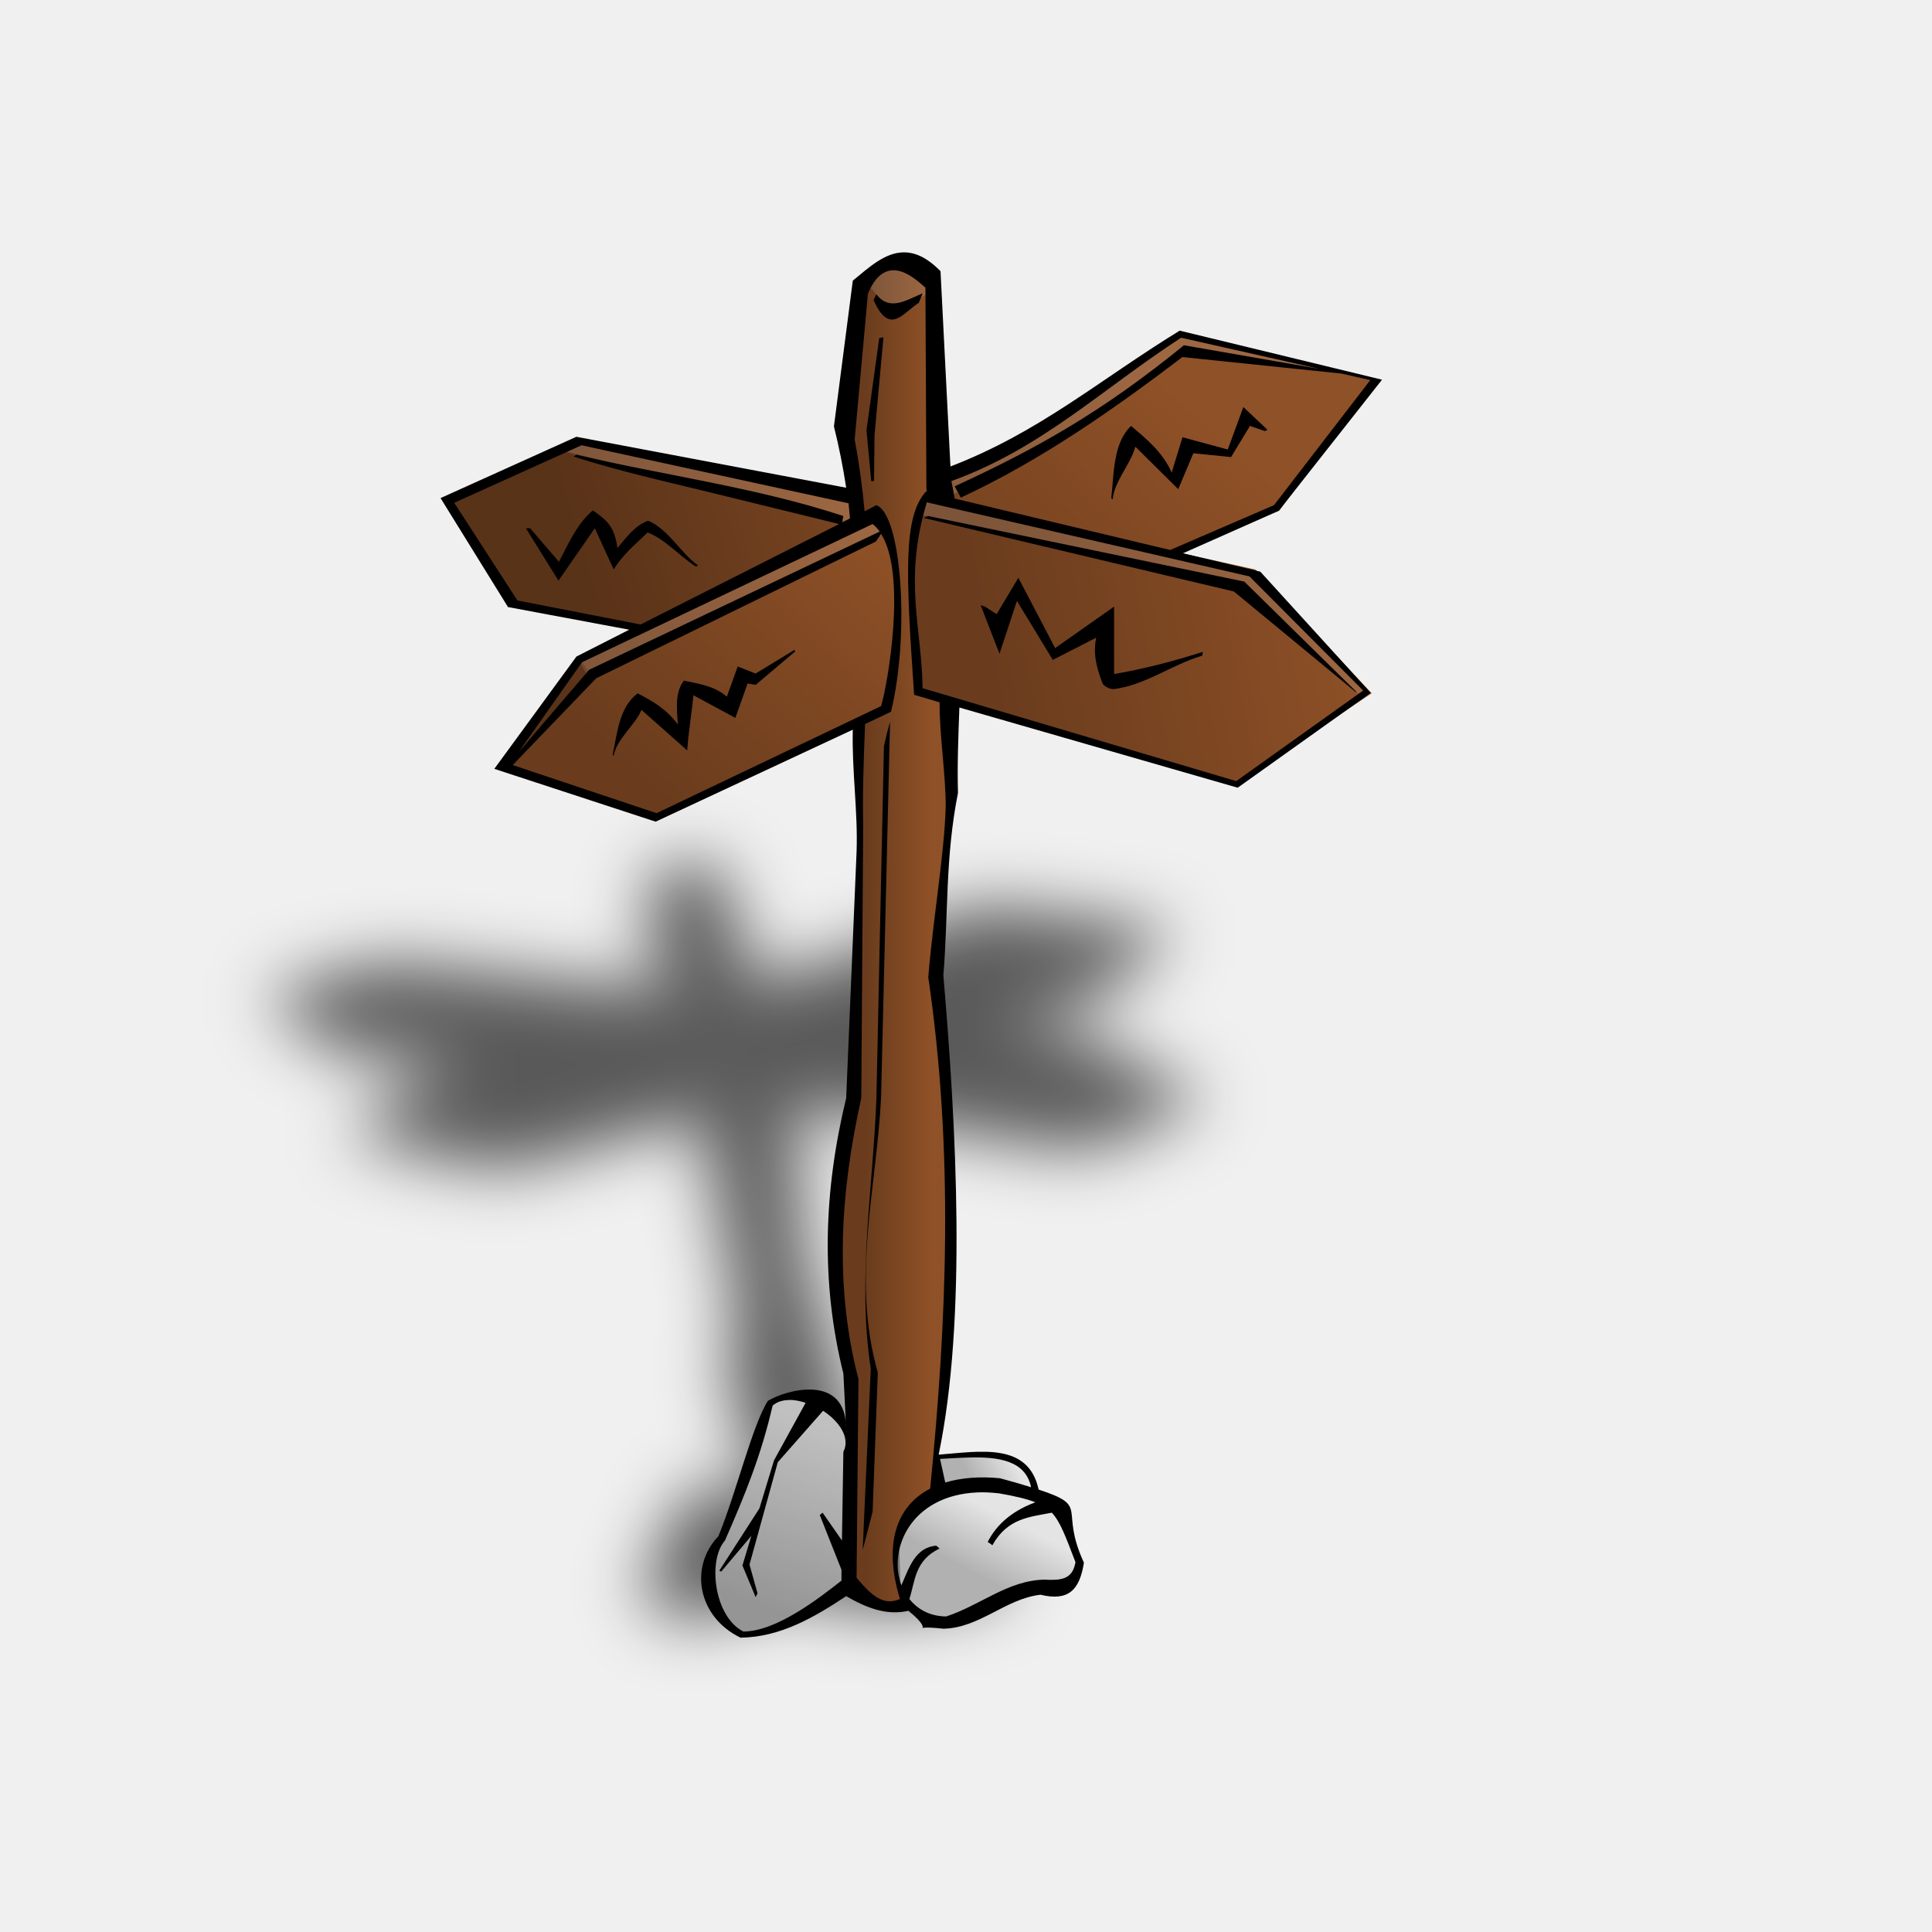
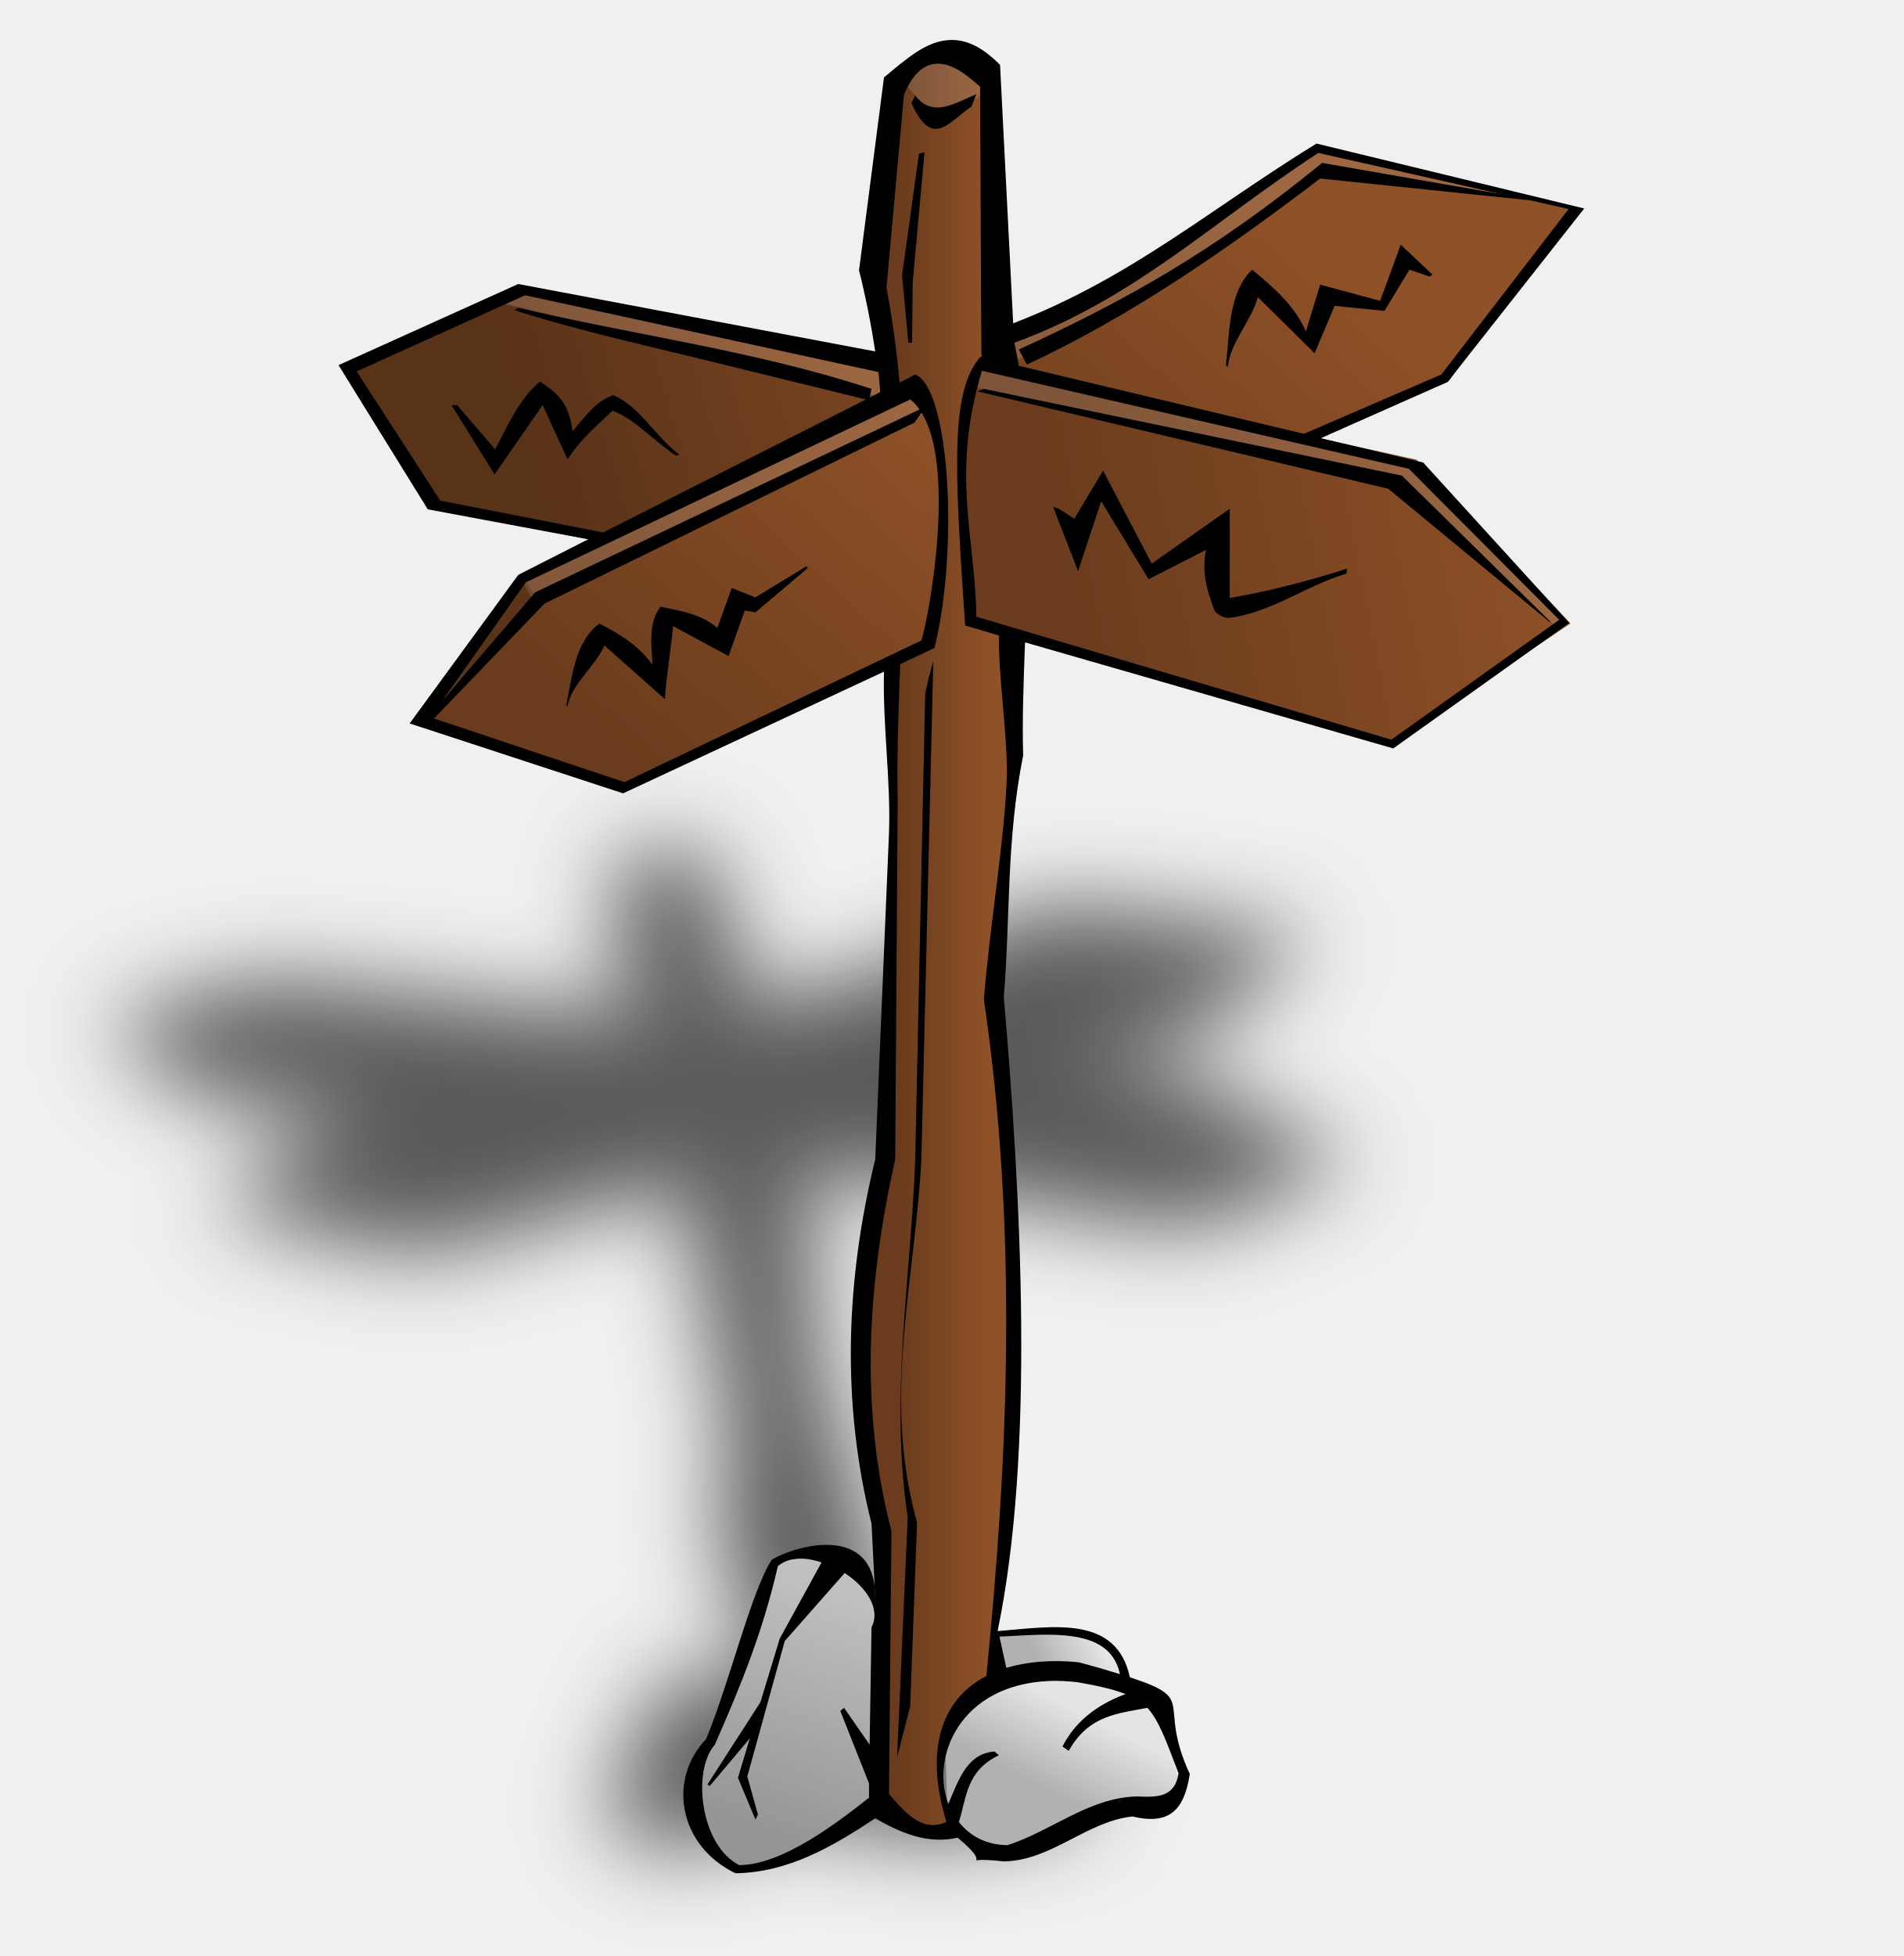
- <svg xmlns="http://www.w3.org/2000/svg" xmlns:xlink="http://www.w3.org/1999/xlink" width="128" height="128" id="svg2" version="1.0">
+ <svg xmlns="http://www.w3.org/2000/svg" xmlns:xlink="http://www.w3.org/1999/xlink" width="95.327" height="97.925" id="svg2" version="1.0">
  <defs id="defs4">
    <linearGradient id="linearGradient2320">
      <stop id="stop2322" offset="0" style="stop-color:#6a3c1d;stop-opacity:1;" />
      <stop id="stop2324" offset="1" style="stop-color:#8f5127;stop-opacity:1;" />
    </linearGradient>
    <linearGradient id="linearGradient2338">
      <stop id="stop2340" offset="0" style="stop-color:#b1b1b1;stop-opacity:1;" />
      <stop id="stop2342" offset="1" style="stop-color:#e4e4e4;stop-opacity:1;" />
    </linearGradient>
    <linearGradient xlink:href="#linearGradient2320" id="linearGradient2370" x1="43.909" y1="52.901" x2="59.321" y2="36.023" gradientUnits="userSpaceOnUse" />
    <linearGradient xlink:href="#linearGradient2320" id="linearGradient2374" x1="63.968" y1="47.092" x2="80.725" y2="28.623" gradientUnits="userSpaceOnUse" />
    <linearGradient xlink:href="#linearGradient2320" id="linearGradient2378" x1="39.384" y1="39.692" x2="56.997" y2="34.433" gradientUnits="userSpaceOnUse" />
    <linearGradient xlink:href="#linearGradient2320" id="linearGradient2382" x1="66.292" y1="47.336" x2="90.877" y2="42.444" gradientUnits="userSpaceOnUse" />
    <linearGradient xlink:href="#linearGradient2320" id="linearGradient2386" x1="57.364" y1="61.769" x2="61.644" y2="61.769" gradientUnits="userSpaceOnUse" />
    <linearGradient xlink:href="#linearGradient2338" id="linearGradient2985" x1="64.213" y1="97.85" x2="67.026" y2="96.444" gradientUnits="userSpaceOnUse" />
    <linearGradient xlink:href="#linearGradient2338" id="linearGradient2987" x1="51.615" y1="106.779" x2="55.896" y2="94.915" gradientUnits="userSpaceOnUse" />
    <linearGradient xlink:href="#linearGradient2338" id="linearGradient2989" x1="64.335" y1="104.149" x2="66.27" y2="100.358" gradientUnits="userSpaceOnUse" />
-     <filter id="filter3030" x="-0.087" width="1.174" y="-0.107" height="1.215">
+     <filter id="filter3030" x="-0.087" width="1.174" y="-0.107" height="1.215" color-interpolation-filters="sRGB">
      <feGaussianBlur stdDeviation="2.24" id="feGaussianBlur3032" />
    </filter>
  </defs>
-   <g id="layer2">
-     <path style="fill:#000000;fill-opacity:0.627;fill-rule:evenodd;stroke:none;stroke-width:1px;stroke-linecap:butt;stroke-linejoin:miter;stroke-opacity:1;filter:url(#filter3030)" d="M 45.188,57.188 C 41.327,57.841 43.6,60.418 43.156,62.121 C 42.979,63.345 44.707,66.051 44.71,66.253 C 42.768,64.708 38.343,65.319 35.369,64.698 C 32.025,64.367 28.681,64.034 25.335,63.717 C 22.961,64.541 18.837,65.103 17.613,66.099 C 19.821,67.377 20.726,69.845 24.265,69.945 C 26.45,70.341 33.391,70.414 28.418,71.327 C 25.906,72.334 24.928,74.177 22.935,75.487 C 26.871,75.904 31.232,77.835 34.875,77.215 C 38.982,76.083 43.089,74.952 47.196,73.82 C 45.491,75.395 47.646,77.878 47.461,79.802 C 47.962,82.366 48.471,84.93 48.864,87.493 C 47.45,90.791 48.87,94.342 50.458,97.722 C 50.935,98.759 51.467,100.396 49.072,98.895 C 44.501,97.585 44.794,100.742 44.055,102.266 C 43.214,103.847 40.938,105.92 44.833,107.157 C 48.517,107.917 50.783,104.437 53.846,106.224 C 56.533,105.982 59.53,107.631 61.916,106.089 C 64.861,105.964 69.093,105.362 65.73,103.289 C 63.703,101.799 61.331,100.16 57.422,100.813 C 55.952,99.734 57.026,97.213 56.499,95.569 C 56.037,90.928 53.976,86.292 53.062,81.654 C 53.286,78.915 52.738,76.022 52.411,73.353 C 56.548,73.896 60.832,74.649 65.032,75.261 C 68.884,75.959 72.807,76.805 75.375,74.851 C 77.092,73.911 82.169,73.176 77.877,71.87 C 74.47,70.142 71.502,67.887 66.624,67.922 C 66.136,67.444 71.141,66.9 72.687,66.232 C 74.094,64.722 77.266,62.847 77.574,61.564 C 74.178,61.072 70.096,60.562 66.062,60.058 C 61.688,60.197 58.957,63.054 54.536,63.739 C 52.756,64.254 49.551,64.963 50.034,65.635 C 49.442,63.082 48.429,60.48 48.094,57.956 C 47.496,57.314 46.173,57.425 45.188,57.188 z M 45.947,66.466 C 46.571,66.76 45.424,66.467 45.947,66.466 z M 47.594,68.614 C 48.226,69.933 48.085,72.825 47.99,73.125 C 47.983,71.627 48.023,70.123 47.594,68.614 z M 56.864,101.106 C 56.129,102.487 62.382,101.563 58.55,102.033 C 56.48,101.756 55.132,103.765 54.897,103.506 C 54.837,102.431 57.605,102.269 56.864,101.106 z M 54.898,103.941 C 55.605,105.319 54.68,105.653 54.898,103.941 z" id="path2993" />
-     <path style="fill:url(#linearGradient2386);fill-rule:evenodd;stroke:none;stroke-width:1px;stroke-linecap:butt;stroke-linejoin:miter;stroke-opacity:1" d="M 61.767,18.043 L 62.99,49.354 L 63.112,52.779 L 62.134,61.83 L 62.134,64.521 L 62.623,72.349 L 62.99,84.824 L 62.256,94.732 L 62.011,98.523 L 59.932,100.358 L 59.321,103.538 L 60.054,106.351 L 57.486,106.229 L 56.14,104.761 L 56.507,92.041 L 55.407,83.234 L 55.774,75.773 L 56.874,72.104 L 56.997,48.131 L 58.831,46.664 L 59.443,40.793 L 59.321,37.98 L 58.097,34.066 L 56.997,34.188 L 56.018,28.317 L 56.752,18.655 L 59.198,17.187 L 61.767,18.043 z" id="path2384" />
-     <path style="fill:url(#linearGradient2370);fill-rule:evenodd;stroke:none;stroke-width:1px;stroke-linecap:butt;stroke-linejoin:miter;stroke-opacity:1" d="M 33.268,50.455 L 38.283,43.973 L 58.097,34.188 L 59.321,36.267 L 59.321,41.282 L 58.709,47.031 L 43.542,54.247 L 33.268,50.455 z" id="path2368" />
-     <path style="fill:url(#linearGradient2374);fill-rule:evenodd;stroke:none;stroke-width:1px;stroke-linecap:butt;stroke-linejoin:miter;stroke-opacity:1" d="M 63.112,31.13 L 70.94,27.339 L 78.279,22.202 L 91.121,25.259 L 84.761,33.821 L 77.667,36.634 L 62.623,33.332 L 62.501,31.253 L 63.112,31.13 z" id="path2372" />
-     <path style="fill:url(#linearGradient2378);fill-rule:evenodd;stroke:none;stroke-width:1px;stroke-linecap:butt;stroke-linejoin:miter;stroke-opacity:1" d="M 56.63,32.598 L 38.283,29.051 L 29.599,32.965 L 34.125,40.059 L 42.442,41.771 L 56.997,34.677 L 56.63,32.598 z" id="path2376" />
-     <path style="fill:url(#linearGradient2382);fill-rule:evenodd;stroke:none;stroke-width:1px;stroke-linecap:butt;stroke-linejoin:miter;stroke-opacity:1" d="M 61.644,32.965 L 60.544,34.8 L 60.299,38.102 L 60.788,45.807 L 81.948,51.923 L 90.877,45.93 L 83.171,37.735 L 61.644,32.965 z" id="path2380" />
-     <path style="fill:#ffffff;fill-rule:evenodd;stroke:none;stroke-width:1px;stroke-linecap:butt;stroke-linejoin:miter;stroke-opacity:1;fill-opacity:0.125" d="M 36.815,29.785 L 56.018,34.555 L 56.63,34.188 L 56.14,32.353 L 38.039,29.051 L 36.815,29.785 z" id="path2388" />
-     <path style="fill:#ffffff;fill-rule:evenodd;stroke:none;stroke-width:1px;stroke-linecap:butt;stroke-linejoin:miter;stroke-opacity:1;fill-opacity:0.125" d="M 38.283,43.606 L 39.017,44.951 L 58.709,35.289 L 57.73,33.821 L 38.283,43.606 z" id="path2390" />
-     <path style="fill:#ffffff;fill-rule:evenodd;stroke:none;stroke-width:1px;stroke-linecap:butt;stroke-linejoin:miter;stroke-opacity:1;fill-opacity:0.125" d="M 62.99,32.843 L 73.264,27.339 L 78.523,23.547 L 89.042,24.648 L 78.156,22.079 L 71.796,26.727 L 62.745,31.497 L 62.99,32.843 z" id="path2392" />
-     <path style="fill:#ffffff;fill-rule:evenodd;stroke:none;stroke-width:1px;stroke-linecap:butt;stroke-linejoin:miter;stroke-opacity:1;fill-opacity:0.125" d="M 61.4,33.209 L 83.293,37.98 L 90.754,45.93 L 90.265,46.174 L 82.193,39.08 L 60.911,34.066 L 61.4,33.209 z" id="path2394" />
-     <path style="fill:#ffffff;fill-rule:evenodd;stroke:none;stroke-width:1px;stroke-linecap:butt;stroke-linejoin:miter;stroke-opacity:1;fill-opacity:0.125" d="M 59.443,17.309 L 57.241,18.532 L 59.198,20.856 L 62.134,19.021 L 61.033,17.676 L 59.443,17.309 z" id="path2396" />
-     <path style="fill:#000000;fill-rule:evenodd;stroke:none;stroke-width:1px;stroke-linecap:butt;stroke-linejoin:miter;stroke-opacity:1;fill-opacity:0.157" d="M 33.513,50.578 L 39.139,44.707 L 38.405,43.606 L 33.513,50.578 z" id="path2975" />
-     <path style="fill:#000000;fill-rule:evenodd;stroke:none;stroke-width:1px;stroke-linecap:butt;stroke-linejoin:miter;stroke-opacity:1;fill-opacity:0.157" d="M 56.63,34.677 L 36.571,29.662 L 29.721,33.209 L 33.635,39.937 L 42.809,41.771 L 56.63,34.677 z" id="path2977" />
-     <path style="fill:url(#linearGradient2989);fill-rule:evenodd;stroke:none;stroke-width:1px;stroke-linecap:butt;stroke-linejoin:miter;stroke-opacity:1" d="M 64.213,98.523 L 61.033,99.624 L 59.565,102.07 L 59.687,105.74 L 61.277,107.207 L 63.112,107.574 L 66.537,105.984 L 70.573,105.25 C 70.573,105.25 72.041,103.783 71.552,104.027 C 71.062,104.272 70.573,100.358 70.573,100.358 L 67.515,98.646 L 64.213,98.523 z" id="path2979" />
-     <path style="fill:url(#linearGradient2987);fill-rule:evenodd;stroke:none;stroke-width:1px;stroke-linecap:butt;stroke-linejoin:miter;stroke-opacity:1" d="M 56.14,105.25 L 53.45,106.963 L 51.003,107.941 L 48.924,108.308 L 46.723,105.373 L 47.212,103.293 L 48.802,99.991 L 50.636,94.242 L 50.881,92.897 L 54.061,92.53 L 56.507,94.487 L 56.385,96.811 L 56.385,102.559 L 56.14,105.25 z" id="path2981" />
-     <path style="fill:url(#linearGradient2985);fill-rule:evenodd;stroke:none;stroke-width:1px;stroke-linecap:butt;stroke-linejoin:miter;stroke-opacity:1" d="M 62.378,98.523 L 62.011,96.566 L 64.824,96.444 L 67.026,96.566 L 68.616,98.156 L 68.738,99.257 L 64.58,98.401 L 62.378,98.523 z" id="path2983" />
-     <path id="path2991" d="M 56.14,105.25 L 53.45,106.963 L 51.003,107.941 L 48.924,108.308 L 46.723,105.373 L 47.212,103.293 L 48.802,99.991 L 50.636,94.242 L 50.881,92.897 L 54.061,92.53 L 56.507,94.487 L 56.385,96.811 L 56.385,102.559 L 56.14,105.25 z" style="fill:#000000;fill-rule:evenodd;stroke:none;stroke-width:1px;stroke-linecap:butt;stroke-linejoin:miter;stroke-opacity:1;fill-opacity:0.157" />
+   <g id="layer2" transform="translate(-12.23566,-14.71869)">
+     <path style="fill:#000000;fill-opacity:0.627;fill-rule:evenodd;stroke:none;filter:url(#filter3030)" d="m 45.188,57.188 c -3.861,0.653 -1.587,3.231 -2.032,4.933 -0.177,1.224 1.551,3.93 1.554,4.132 -1.942,-1.544 -6.367,-0.934 -9.342,-1.555 -3.344,-0.331 -6.688,-0.663 -10.034,-0.981 -2.374,0.824 -6.498,1.386 -7.722,2.382 2.208,1.279 3.113,3.747 6.653,3.847 2.185,0.396 9.125,0.469 4.152,1.382 -2.511,1.007 -3.49,2.85 -5.482,4.16 3.935,0.417 8.297,2.348 11.94,1.728 4.107,-1.132 8.214,-2.263 12.321,-3.395 -1.705,1.575 0.449,4.058 0.265,5.981 0.501,2.564 1.01,5.128 1.403,7.692 -1.414,3.297 0.006,6.849 1.594,10.229 0.478,1.036 1.01,2.673 -1.385,1.173 -4.571,-1.311 -4.278,1.847 -5.017,3.371 -0.841,1.581 -3.117,3.653 0.778,4.89 3.684,0.76 5.95,-2.719 9.013,-0.933 2.686,-0.242 5.684,1.407 8.07,-0.135 2.945,-0.125 7.177,-0.727 3.814,-2.801 -2.027,-1.489 -4.399,-3.129 -8.308,-2.475 C 55.952,99.734 57.026,97.213 56.499,95.569 56.037,90.928 53.976,86.292 53.062,81.654 53.286,78.915 52.738,76.022 52.411,73.353 c 4.137,0.544 8.421,1.296 12.621,1.908 3.852,0.698 7.775,1.544 10.343,-0.41 1.718,-0.94 6.794,-1.675 2.502,-2.981 -3.407,-1.729 -6.375,-3.983 -11.253,-3.948 -0.488,-0.479 4.517,-1.022 6.063,-1.691 1.407,-1.51 4.578,-3.385 4.887,-4.667 -3.396,-0.493 -7.478,-1.002 -11.512,-1.507 -4.374,0.139 -7.105,2.996 -11.526,3.681 -1.78,0.515 -4.985,1.224 -4.502,1.896 C 49.442,63.082 48.429,60.48 48.094,57.956 47.496,57.314 46.173,57.425 45.188,57.188 z m 0.759,9.279 c 0.625,0.294 -0.522,6.92e-4 0,0 z m 1.648,2.148 c 0.632,1.319 0.491,4.211 0.396,4.511 -0.007,-1.498 0.033,-3.001 -0.396,-4.511 z m 9.269,32.492 c -0.735,1.381 5.519,0.457 1.686,0.926 -2.07,-0.276 -3.417,1.733 -3.653,1.473 -0.059,-1.075 2.709,-1.237 1.967,-2.4 z m -1.965,2.835 c 0.707,1.378 -0.218,1.712 0,0 z" id="path2993" />
+     <path style="fill:url(#linearGradient2386);fill-rule:evenodd;stroke:none" d="m 61.767,18.043 1.223,31.311 0.122,3.425 -0.978,9.051 0,2.691 0.489,7.828 0.367,12.476 -0.734,9.907 -0.245,3.792 -2.079,1.835 -0.612,3.18 0.734,2.813 -2.569,-0.122 -1.345,-1.468 0.367,-12.72 -1.101,-8.806 0.367,-7.461 1.101,-3.669 0.122,-23.973 1.835,-1.468 0.612,-5.871 -0.122,-2.813 -1.223,-3.914 -1.101,0.122 -0.978,-5.871 0.734,-9.663 2.446,-1.468 2.569,0.856 z" id="path2384" />
+     <path style="fill:url(#linearGradient2370);fill-rule:evenodd;stroke:none" d="m 33.268,50.455 5.015,-6.482 19.814,-9.785 1.223,2.079 0,5.015 -0.612,5.749 -15.166,7.216 -10.274,-3.792 z" id="path2368" />
+     <path style="fill:url(#linearGradient2374);fill-rule:evenodd;stroke:none" d="m 63.112,31.13 7.828,-3.792 7.339,-5.137 12.843,3.058 -6.36,8.562 -7.094,2.813 -15.044,-3.302 -0.122,-2.079 0.612,-0.122 z" id="path2372" />
+     <path style="fill:url(#linearGradient2378);fill-rule:evenodd;stroke:none" d="m 56.63,32.598 -18.347,-3.547 -8.684,3.914 4.525,7.094 8.317,1.712 14.555,-7.094 -0.367,-2.079 z" id="path2376" />
+     <path style="fill:url(#linearGradient2382);fill-rule:evenodd;stroke:none" d="m 61.644,32.965 -1.101,1.835 -0.245,3.302 0.489,7.706 21.16,6.116 8.929,-5.993 -7.706,-8.195 -21.527,-4.77 z" id="path2380" />
+     <path style="fill:#ffffff;fill-opacity:0.125;fill-rule:evenodd;stroke:none" d="m 36.815,29.785 19.203,4.77 0.612,-0.367 -0.489,-1.835 -18.102,-3.302 -1.223,0.734 z" id="path2388" />
+     <path style="fill:#ffffff;fill-opacity:0.125;fill-rule:evenodd;stroke:none" d="m 38.283,43.606 0.734,1.345 19.692,-9.663 -0.978,-1.468 -19.447,9.785 z" id="path2390" />
+     <path style="fill:#ffffff;fill-opacity:0.125;fill-rule:evenodd;stroke:none" d="m 62.99,32.843 10.274,-5.504 5.259,-3.792 10.519,1.101 -10.886,-2.569 -6.36,4.648 -9.051,4.77 0.245,1.345 z" id="path2392" />
+     <path style="fill:#ffffff;fill-opacity:0.125;fill-rule:evenodd;stroke:none" d="m 61.4,33.209 21.894,4.77 7.461,7.95 -0.489,0.245 -8.072,-7.094 -21.282,-5.015 0.489,-0.856 z" id="path2394" />
+     <path style="fill:#ffffff;fill-opacity:0.125;fill-rule:evenodd;stroke:none" d="m 59.443,17.309 -2.202,1.223 1.957,2.324 2.935,-1.835 -1.101,-1.345 -1.59,-0.367 z" id="path2396" />
+     <path style="fill:#000000;fill-opacity:0.157;fill-rule:evenodd;stroke:none" d="m 33.513,50.578 5.626,-5.871 -0.734,-1.101 -4.892,6.972 z" id="path2975" />
+     <path style="fill:#000000;fill-opacity:0.157;fill-rule:evenodd;stroke:none" d="m 56.63,34.677 -20.059,-5.015 -6.849,3.547 3.914,6.727 9.173,1.835 13.821,-7.094 z" id="path2977" />
+     <path style="fill:url(#linearGradient2989);fill-rule:evenodd;stroke:none" d="m 64.213,98.523 -3.18,1.101 -1.468,2.446 0.122,3.669 1.59,1.468 1.835,0.367 3.425,-1.59 4.036,-0.734 c 0,0 1.468,-1.468 0.978,-1.223 -0.489,0.245 -0.978,-3.669 -0.978,-3.669 l -3.058,-1.712 -3.302,-0.122 z" id="path2979" />
+     <path style="fill:url(#linearGradient2987);fill-rule:evenodd;stroke:none" d="m 56.14,105.25 -2.691,1.712 -2.446,0.978 -2.079,0.367 -2.202,-2.935 0.489,-2.079 1.59,-3.302 1.835,-5.749 0.245,-1.345 3.18,-0.367 2.446,1.957 -0.122,2.324 0,5.749 -0.245,2.691 z" id="path2981" />
+     <path style="fill:url(#linearGradient2985);fill-rule:evenodd;stroke:none" d="m 62.378,98.523 -0.367,-1.957 2.813,-0.122 2.202,0.122 1.59,1.59 0.122,1.101 -4.159,-0.856 -2.202,0.122 z" id="path2983" />
+     <path id="path2991" d="m 56.14,105.25 -2.691,1.712 -2.446,0.978 -2.079,0.367 -2.202,-2.935 0.489,-2.079 1.59,-3.302 1.835,-5.749 0.245,-1.345 3.18,-0.367 2.446,1.957 -0.122,2.324 0,5.749 -0.245,2.691 z" style="fill:#000000;fill-opacity:0.157;fill-rule:evenodd;stroke:none" />
  </g>
-   <g id="layer1">
-     <path style="fill:#000000;fill-opacity:1;fill-rule:evenodd;stroke:none;stroke-width:1px;stroke-linecap:butt;stroke-linejoin:miter;stroke-opacity:1" d="M 59.875,16.719 C 58.637,16.727 57.59,17.697 56.5,18.594 L 55.25,28.25 C 55.586,29.597 55.854,30.948 56.062,32.312 L 38.188,28.938 L 29.188,33 L 33.656,40.219 L 41.688,41.719 L 38.188,43.5 L 32.75,50.938 L 43.438,54.438 L 56.5,48.344 C 56.428,51.009 56.848,53.817 56.75,56.438 L 56.062,72.75 C 54.582,78.833 54.357,84.917 55.875,91 L 56.062,94.688 C 56.074,90.916 52.012,92.106 50.875,92.812 C 49.843,94.425 48.783,98.902 47.594,101.781 C 45.636,103.831 46.239,107.138 49.062,108.5 C 51.717,108.46 53.915,107.164 56.062,105.75 C 57.361,106.495 58.692,107.057 60.188,106.719 C 62.306,108.455 59.777,107.598 62.5,107.906 C 64.907,107.859 66.613,105.917 68.938,105.656 C 70.789,106.098 71.527,105.352 71.812,103.531 C 70.139,99.895 72.267,99.824 68.812,98.688 C 68.131,95.542 64.935,96.161 62.188,96.375 C 64.055,87.41 63.365,74.728 62.5,64.625 C 62.835,60.59 62.614,56.827 63.469,52.531 C 63.415,50.77 63.488,48.851 63.562,46.875 L 82,52.188 L 90.812,45.906 L 83.5,37.875 L 78.375,36.656 L 84.719,33.844 L 91.562,25.156 L 78.156,21.906 C 72.761,25.225 68.885,28.624 62.969,30.906 L 62.312,17.969 C 61.416,17.05 60.618,16.714 59.875,16.719 z M 59.188,17.906 C 59.839,17.901 60.528,18.341 61.312,19.062 L 61.375,32.375 C 61.391,32.447 61.393,32.521 61.406,32.594 L 61.344,32.562 C 59.843,34.262 60.002,37.867 60.562,46.031 L 62.25,46.531 C 62.247,48.818 62.656,51.246 62.656,53.438 C 62.575,56.545 61.786,61.116 61.5,64.75 C 63.202,76.318 62.731,87.525 61.625,98.625 C 59.367,99.795 58.52,102.318 59.625,105.938 C 58.541,106.409 57.764,105.741 56.75,104.531 L 56.875,91.375 C 55.266,85.166 55.679,78.959 57.062,72.75 L 57.188,54.781 C 57.139,52.473 57.227,50.22 57.312,47.969 L 59.031,47.156 C 60.274,42.071 59.754,34.098 58.062,33.469 L 57.281,33.875 C 57.141,32.324 56.931,30.746 56.625,29.125 L 57.5,19.469 C 57.952,18.364 58.536,17.912 59.188,17.906 z M 61.125,19.438 C 60.065,19.855 58.965,20.663 58.062,19.5 L 57.875,19.875 C 58.928,22.269 59.804,20.741 60.875,20.062 L 61.125,19.438 z M 58.531,22.344 L 58.25,22.406 L 57.406,28.5 L 57.719,31.875 L 57.906,31.875 L 57.938,28.844 L 58.531,22.344 z M 78.25,22.375 L 87.406,24.438 L 78.438,22.875 C 73.034,27.283 68.668,29.732 63.25,32.219 L 63.656,32.969 C 68.928,30.524 73.727,27.158 78.344,23.656 L 88.875,24.75 L 90.781,25.188 L 84.406,33.469 L 77.531,36.438 L 63.25,33.031 C 63.183,32.644 63.112,32.257 63.031,31.875 C 69.036,29.688 72.882,25.872 78.25,22.375 z M 82.375,26.969 L 81.344,29.781 L 78.344,28.969 L 77.625,31.312 C 77.031,29.923 75.833,28.982 74.938,28.219 C 73.74,29.341 73.804,31.413 73.625,33 L 73.719,33.094 C 73.807,31.906 74.922,30.742 75.219,29.594 L 78.062,32.406 L 79.062,30.031 L 81.562,30.281 L 82.812,28.219 L 83.812,28.562 L 83.969,28.469 L 82.375,26.969 z M 38.531,29.5 L 56.219,33.344 C 56.262,33.674 56.277,34.013 56.312,34.344 L 55.781,34.625 L 55.875,34.188 C 50.082,32.282 44.074,31.514 38.188,30.125 L 38,30.25 C 41.006,31.213 44.118,31.907 47.188,32.656 C 51.439,33.7 55.445,34.683 55.594,34.719 L 42.438,41.375 L 34.281,39.781 L 30.094,33.312 L 38.531,29.5 z M 61.406,33.281 L 82.781,38.188 L 90.312,45.75 L 81.906,51.75 L 61.125,45.594 C 61.073,41.594 59.839,38.444 61.406,33.281 z M 39.281,33.812 C 38.233,34.687 37.659,36.029 37.031,37.219 L 35.125,35 L 34.844,35 L 37,38.469 L 39.406,35 L 40.656,37.719 C 41.336,36.672 42.012,36.139 42.906,35.281 C 44.04,35.697 45.06,36.874 46.094,37.531 L 46.25,37.469 C 45.067,36.611 44.29,35.065 42.938,34.5 C 42.048,34.82 41.497,35.616 40.906,36.312 C 40.703,34.779 40.124,34.432 39.281,33.812 z M 61.5,34.188 L 61.188,34.312 L 81.75,39.188 L 89.812,45.844 L 89.875,45.844 L 82.438,38.531 L 61.5,34.188 z M 57.812,34.719 C 57.987,34.848 58.143,35.03 58.281,35.219 L 39.031,44.375 L 34.375,49.812 L 38.562,43.875 L 57.812,34.719 z M 58.375,35.375 C 60.083,38.053 58.819,45.308 58.375,46.781 L 43.5,53.875 L 33.969,50.688 L 39.5,44.938 L 58.031,35.875 L 58.375,35.375 z M 67.469,38.281 L 66.031,40.688 L 65.25,40.188 L 64.969,40.094 L 66.219,43.312 L 67.375,39.812 L 69.75,43.719 L 72.625,42.25 C 72.402,43.355 72.665,44.288 73.062,45.312 C 73.228,45.501 73.496,45.656 73.781,45.656 C 75.887,45.394 77.625,44.038 79.656,43.438 L 79.688,43.188 C 77.76,43.804 75.804,44.316 73.812,44.656 L 73.812,40.188 L 69.906,42.938 L 67.469,38.281 z M 52.625,43.062 L 50.062,44.625 L 48.875,44.156 L 48.156,46.156 C 47.328,45.423 46.149,45.277 45.312,45.094 C 44.674,45.923 44.864,47.005 44.906,48 C 44.179,46.983 43.194,46.426 42.25,45.938 C 41.028,46.835 40.89,48.584 40.594,50 L 40.656,50.094 C 40.811,49 42.085,48.04 42.5,47.031 L 45.531,49.719 C 45.606,48.502 45.832,47.288 45.938,46.062 L 48.719,47.562 L 49.531,45.281 L 50.062,45.375 L 52.688,43.156 L 52.625,43.062 z M 58.969,47.812 L 58.75,48.625 L 58.562,49.438 L 58.062,72.812 C 57.836,78.756 56.787,84.641 57.688,90.688 L 57.156,102.688 L 57.812,100.156 L 58.156,90.938 C 56.383,84.673 58.077,78.745 58.375,72.688 L 58.969,47.812 z M 52.281,92.75 C 52.628,92.741 53.004,92.818 53.375,92.938 L 51.281,96.75 L 50.312,99.938 L 47.656,104.062 L 47.781,104.125 L 49.781,101.75 L 49.188,103.719 L 50.062,105.812 L 50.188,105.562 L 49.656,103.656 L 51.531,96.875 L 54.531,93.469 C 55.607,94.168 56.354,95.263 55.875,96.188 L 55.781,102.062 L 54.5,100.219 L 54.312,100.375 L 55.75,104 L 55.75,104.719 C 54.234,105.908 51.449,108.084 49.25,108.094 C 47.303,107.103 46.876,103.375 48.031,102.062 C 49.397,98.954 50.43,96.398 51.188,93.125 C 51.482,92.87 51.86,92.761 52.281,92.75 z M 64.219,96.562 C 66.158,96.516 67.941,96.76 68.312,98.531 C 67.646,98.324 66.941,98.12 66.25,97.938 C 64.87,97.802 63.646,97.915 62.625,98.219 L 62.281,96.656 C 62.915,96.627 63.572,96.578 64.219,96.562 z M 64.781,98.875 C 65.225,98.857 65.685,98.883 66.188,98.938 C 67.28,99.129 68.016,99.303 68.594,99.531 C 67.04,100.111 66.029,101 65.438,102.156 L 65.75,102.375 C 66.752,100.568 68.251,100.504 69.688,100.219 C 70.252,100.834 70.605,101.802 71.25,103.5 C 71.063,104.673 70.247,104.709 69.188,104.656 C 66.779,104.701 64.912,106.376 62.688,107.094 C 61.598,107.082 60.794,106.621 60.25,105.938 C 60.639,104.73 60.602,103.381 62.25,102.594 L 62.031,102.406 C 60.644,102.513 60.238,103.84 59.719,105.031 C 58.827,102.659 60.323,99.057 64.781,98.875 z" id="path2316" />
+   <g id="layer1" transform="translate(-12.23566,-14.71869)">
+     <path style="fill:#000000;fill-opacity:1;fill-rule:evenodd;stroke:none" d="m 59.875,16.719 c -1.238,0.009 -2.285,0.979 -3.375,1.875 L 55.25,28.25 c 0.336,1.347 0.604,2.698 0.812,4.062 l -17.875,-3.375 -9,4.062 4.469,7.219 8.031,1.5 -3.5,1.781 -5.438,7.438 10.688,3.5 L 56.5,48.344 c -0.072,2.666 0.348,5.474 0.25,8.094 L 56.062,72.75 C 54.582,78.833 54.357,84.917 55.875,91 l 0.188,3.688 c 0.012,-3.772 -4.05,-2.581 -5.188,-1.875 -1.032,1.613 -2.092,6.09 -3.281,8.969 -1.958,2.05 -1.354,5.357 1.469,6.719 2.655,-0.04 4.852,-1.336 7,-2.75 1.298,0.745 2.63,1.307 4.125,0.969 2.118,1.736 -0.41,0.879 2.312,1.188 2.407,-0.047 4.113,-1.989 6.438,-2.25 1.852,0.441 2.59,-0.304 2.875,-2.125 -1.673,-3.637 0.455,-3.707 -3,-4.844 -0.682,-3.146 -3.877,-2.527 -6.625,-2.312 1.868,-8.965 1.177,-21.647 0.312,-31.75 0.335,-4.035 0.114,-7.798 0.969,-12.094 -0.053,-1.761 0.019,-3.681 0.094,-5.656 L 82,52.188 90.812,45.906 83.5,37.875 l -5.125,-1.219 6.344,-2.812 6.844,-8.688 -13.406,-3.25 c -5.395,3.319 -9.272,6.718 -15.188,9 L 62.312,17.969 c -0.897,-0.918 -1.695,-1.255 -2.438,-1.25 z m -0.688,1.188 c 0.652,-0.006 1.341,0.435 2.125,1.156 L 61.375,32.375 c 0.016,0.072 0.018,0.146 0.031,0.219 l -0.062,-0.031 c -1.501,1.699 -1.342,5.304 -0.781,13.469 l 1.688,0.5 c -0.003,2.287 0.406,4.715 0.406,6.906 -0.081,3.108 -0.87,7.679 -1.156,11.312 1.702,11.568 1.231,22.775 0.125,33.875 -2.258,1.17 -3.105,3.693 -2,7.312 -1.084,0.471 -1.861,-0.196 -2.875,-1.406 L 56.875,91.375 C 55.266,85.166 55.679,78.959 57.062,72.75 l 0.125,-17.969 c -0.048,-2.309 0.04,-4.561 0.125,-6.812 l 1.719,-0.812 C 60.274,42.071 59.754,34.098 58.062,33.469 L 57.281,33.875 C 57.141,32.324 56.931,30.746 56.625,29.125 L 57.5,19.469 c 0.452,-1.105 1.036,-1.557 1.688,-1.562 z m 1.938,1.531 c -1.06,0.417 -2.16,1.225 -3.062,0.062 l -0.188,0.375 c 1.053,2.394 1.929,0.866 3,0.188 l 0.25,-0.625 z M 58.531,22.344 58.25,22.406 57.406,28.5 l 0.312,3.375 0.188,0 0.031,-3.031 0.594,-6.5 z M 78.25,22.375 87.406,24.438 78.438,22.875 c -5.403,4.408 -9.769,6.857 -15.188,9.344 l 0.406,0.75 c 5.272,-2.445 10.071,-5.81 14.688,-9.312 L 88.875,24.75 l 1.906,0.438 -6.375,8.281 -6.875,2.969 L 63.25,33.031 C 63.183,32.644 63.112,32.257 63.031,31.875 69.036,29.688 72.882,25.872 78.25,22.375 z m 4.125,4.594 -1.031,2.812 -3,-0.812 L 77.625,31.312 C 77.031,29.923 75.833,28.982 74.938,28.219 73.74,29.341 73.804,31.413 73.625,33 l 0.094,0.094 c 0.089,-1.188 1.204,-2.351 1.5,-3.5 l 2.844,2.812 1,-2.375 2.5,0.25 1.25,-2.062 1,0.344 0.156,-0.094 -1.594,-1.5 z M 38.531,29.5 l 17.688,3.844 c 0.043,0.33 0.058,0.669 0.094,1 L 55.781,34.625 55.875,34.188 C 50.082,32.282 44.074,31.514 38.188,30.125 L 38,30.25 c 3.006,0.963 6.118,1.657 9.188,2.406 4.252,1.044 8.257,2.026 8.406,2.062 L 42.438,41.375 34.281,39.781 30.094,33.312 38.531,29.5 z m 22.875,3.781 21.375,4.906 7.531,7.562 -8.406,6 L 61.125,45.594 c -0.052,-4 -1.286,-7.15 0.281,-12.312 z m -22.125,0.531 c -1.048,0.875 -1.622,2.217 -2.25,3.406 L 35.125,35 34.844,35 37,38.469 39.406,35 l 1.25,2.719 c 0.68,-1.047 1.356,-1.579 2.25,-2.438 1.133,0.416 2.154,1.593 3.188,2.25 L 46.25,37.469 C 45.067,36.611 44.29,35.065 42.938,34.5 c -0.889,0.32 -1.441,1.116 -2.031,1.812 -0.203,-1.533 -0.782,-1.881 -1.625,-2.5 z m 22.219,0.375 -0.312,0.125 20.562,4.875 8.062,6.656 0.062,0 -7.438,-7.312 L 61.5,34.188 z m -3.688,0.531 c 0.174,0.13 0.331,0.311 0.469,0.5 l -19.25,9.156 -4.656,5.438 4.188,-5.938 19.25,-9.156 z M 58.375,35.375 c 1.708,2.678 0.444,9.933 0,11.406 L 43.5,53.875 33.969,50.688 39.5,44.938 58.031,35.875 58.375,35.375 z m 9.094,2.906 -1.438,2.406 -0.781,-0.5 -0.281,-0.094 1.25,3.219 1.156,-3.5 2.375,3.906 2.875,-1.469 c -0.223,1.105 0.04,2.038 0.438,3.062 0.165,0.188 0.434,0.344 0.719,0.344 2.105,-0.262 3.844,-1.619 5.875,-2.219 l 0.031,-0.25 c -1.927,0.616 -3.883,1.129 -5.875,1.469 l 0,-4.469 -3.906,2.75 -2.438,-4.656 z M 52.625,43.062 50.062,44.625 48.875,44.156 l -0.719,2 C 47.328,45.423 46.149,45.277 45.312,45.094 44.674,45.923 44.864,47.005 44.906,48 44.179,46.983 43.194,46.426 42.25,45.938 41.028,46.835 40.89,48.584 40.594,50 l 0.062,0.094 c 0.154,-1.094 1.428,-2.054 1.844,-3.062 l 3.031,2.688 c 0.075,-1.217 0.301,-2.43 0.406,-3.656 l 2.781,1.5 0.812,-2.281 0.531,0.094 2.625,-2.219 -0.062,-0.094 z m 6.344,4.75 -0.219,0.812 -0.188,0.812 -0.5,23.375 c -0.227,5.944 -1.276,11.829 -0.375,17.875 l -0.531,12 0.656,-2.531 0.344,-9.219 C 56.383,84.673 58.077,78.745 58.375,72.688 l 0.594,-24.875 z M 52.281,92.75 c 0.347,-0.009 0.723,0.068 1.094,0.188 l -2.094,3.812 -0.969,3.188 -2.656,4.125 0.125,0.062 2,-2.375 -0.594,1.969 0.875,2.094 0.125,-0.25 -0.531,-1.906 1.875,-6.781 3,-3.406 c 1.076,0.699 1.823,1.794 1.344,2.719 l -0.094,5.875 L 54.5,100.219 54.312,100.375 55.75,104 l 0,0.719 c -1.516,1.189 -4.301,3.366 -6.5,3.375 -1.947,-0.99 -2.374,-4.719 -1.219,-6.031 1.365,-3.109 2.398,-5.665 3.156,-8.938 0.295,-0.255 0.672,-0.364 1.094,-0.375 z m 11.938,3.812 c 1.939,-0.046 3.722,0.197 4.094,1.969 -0.666,-0.207 -1.372,-0.411 -2.062,-0.594 -1.38,-0.136 -2.604,-0.022 -3.625,0.281 l -0.344,-1.562 c 0.633,-0.029 1.291,-0.078 1.938,-0.094 z m 0.562,2.312 c 0.443,-0.018 0.903,0.008 1.406,0.062 1.092,0.192 1.829,0.365 2.406,0.594 -1.553,0.579 -2.565,1.468 -3.156,2.625 L 65.75,102.375 c 1.002,-1.807 2.501,-1.871 3.938,-2.156 0.564,0.615 0.918,1.583 1.562,3.281 -0.187,1.173 -1.003,1.209 -2.062,1.156 -2.409,0.044 -4.275,1.72 -6.5,2.438 -1.09,-0.011 -1.893,-0.472 -2.438,-1.156 0.389,-1.207 0.352,-2.556 2,-3.344 l -0.219,-0.188 c -1.387,0.107 -1.793,1.434 -2.312,2.625 -0.892,-2.372 0.604,-5.975 5.062,-6.156 z" id="path2316" />
  </g>
</svg>
